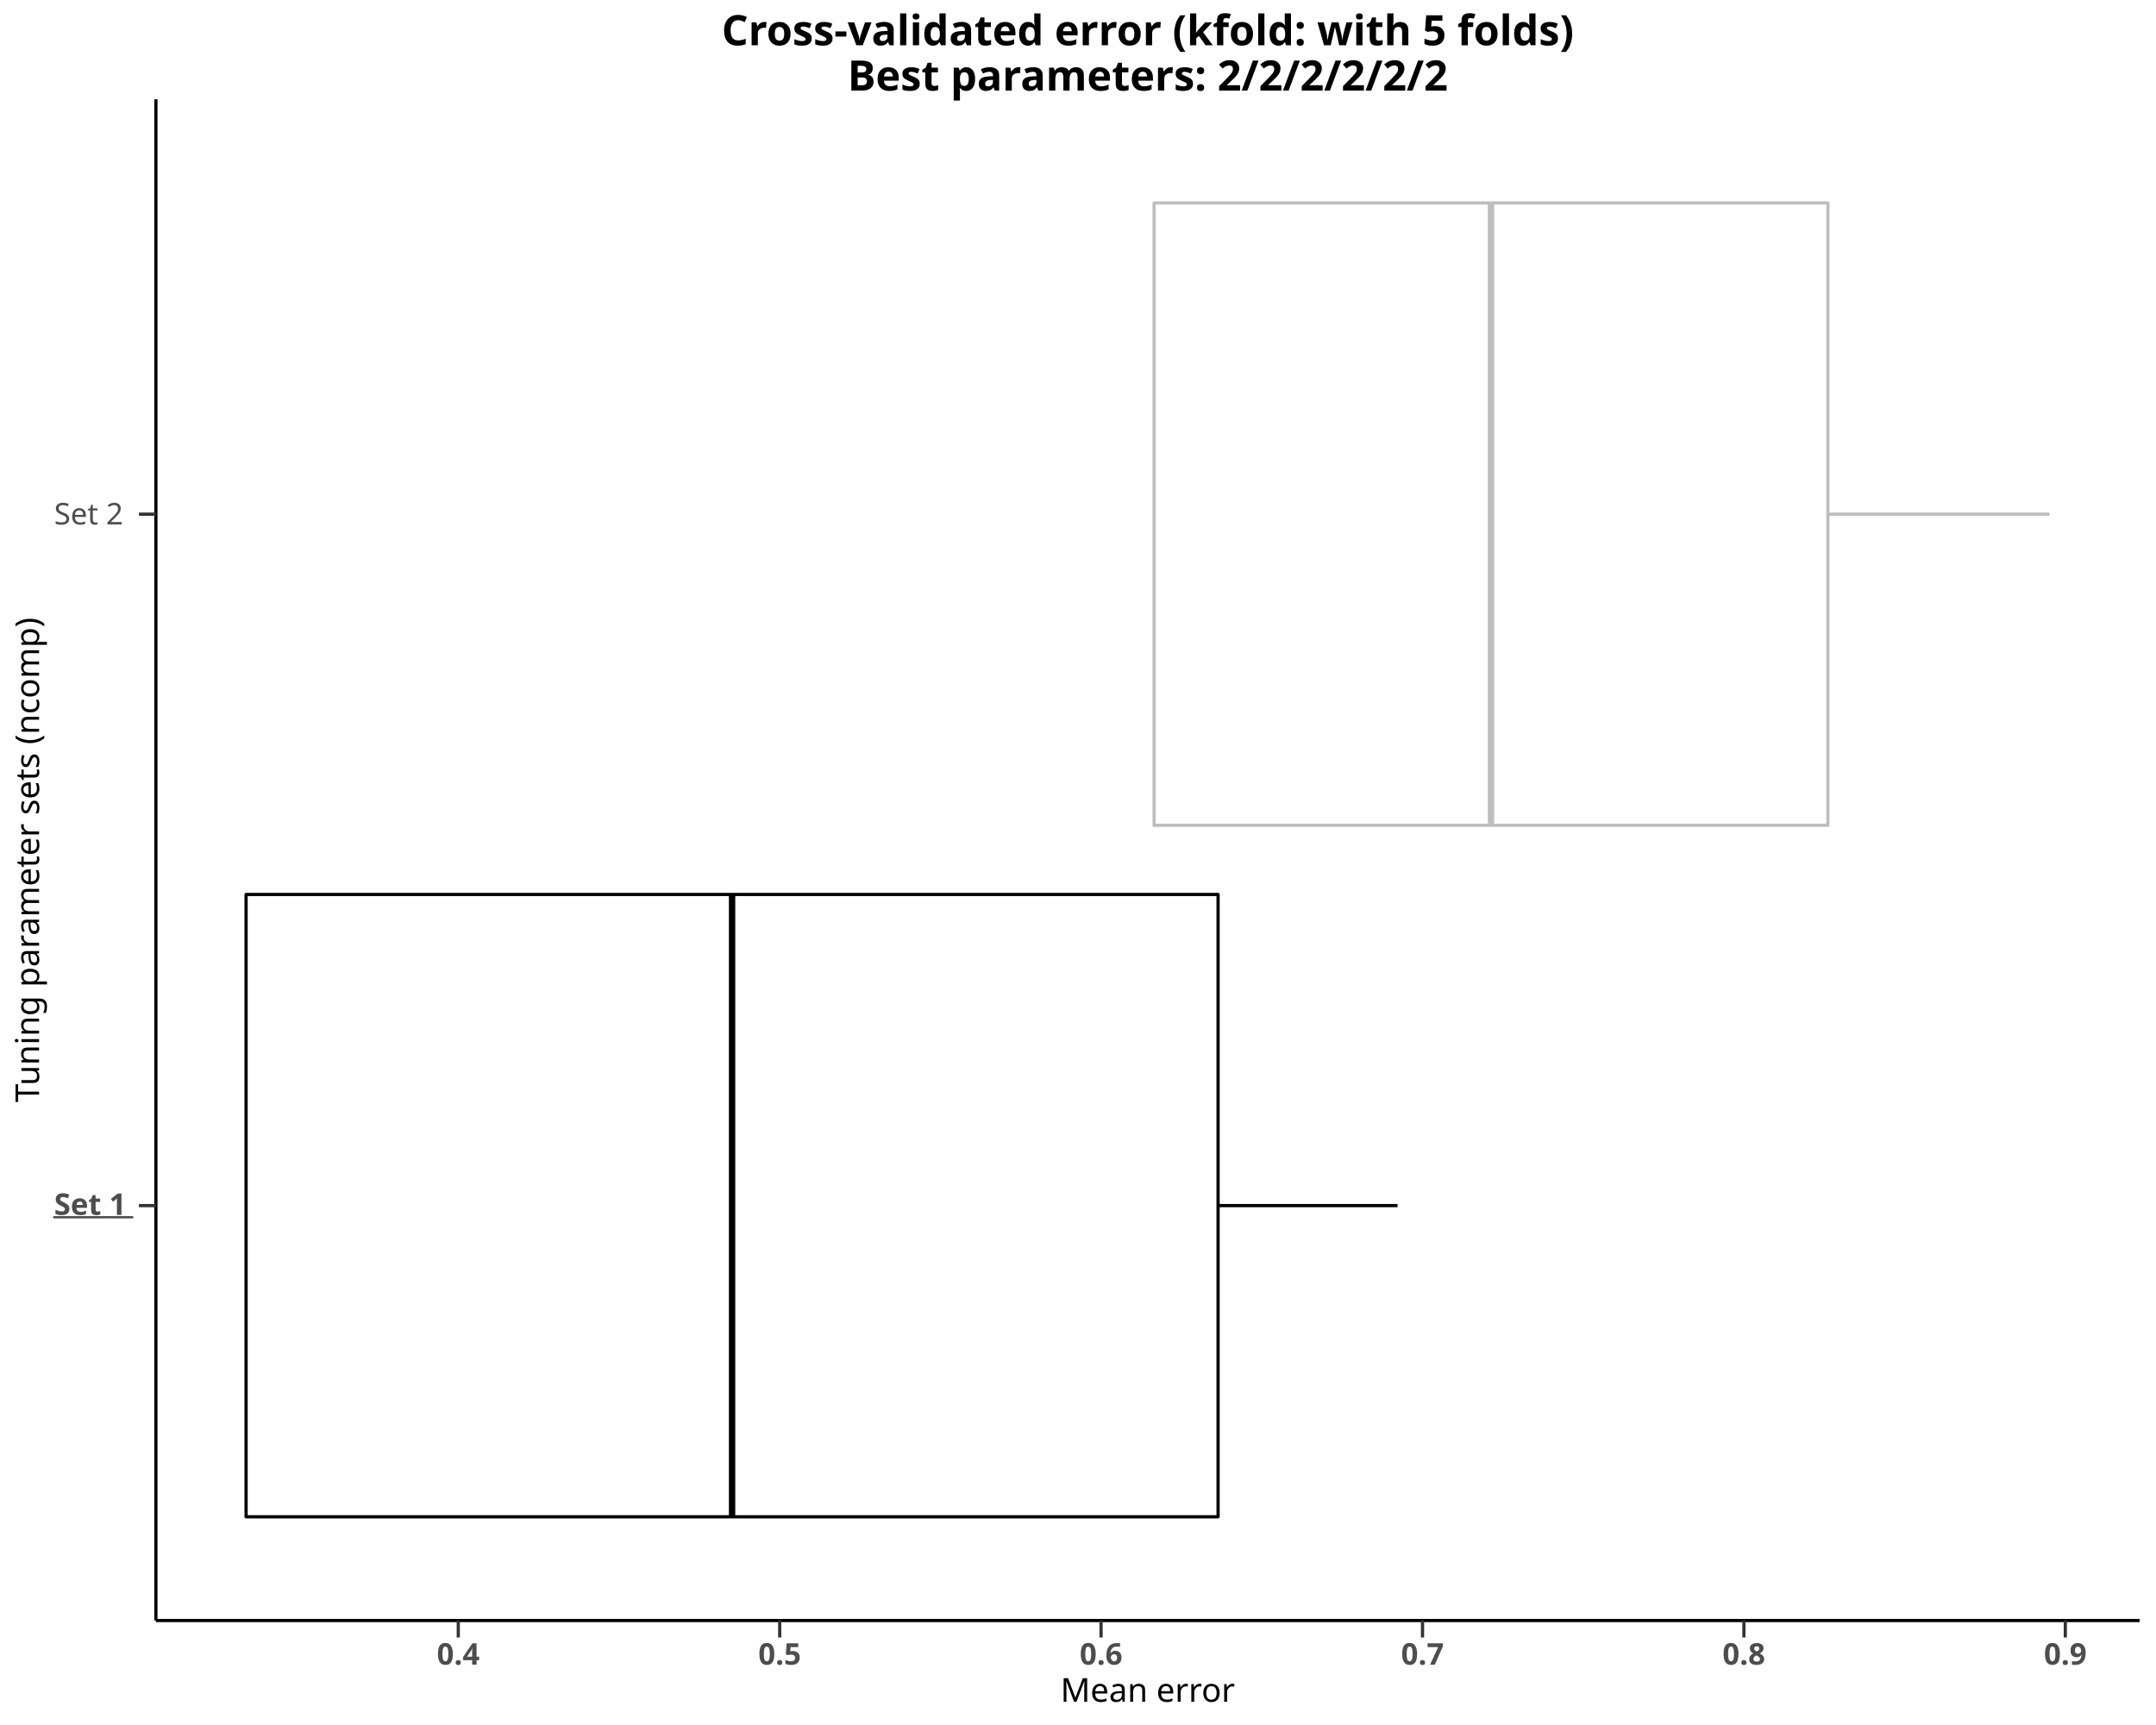
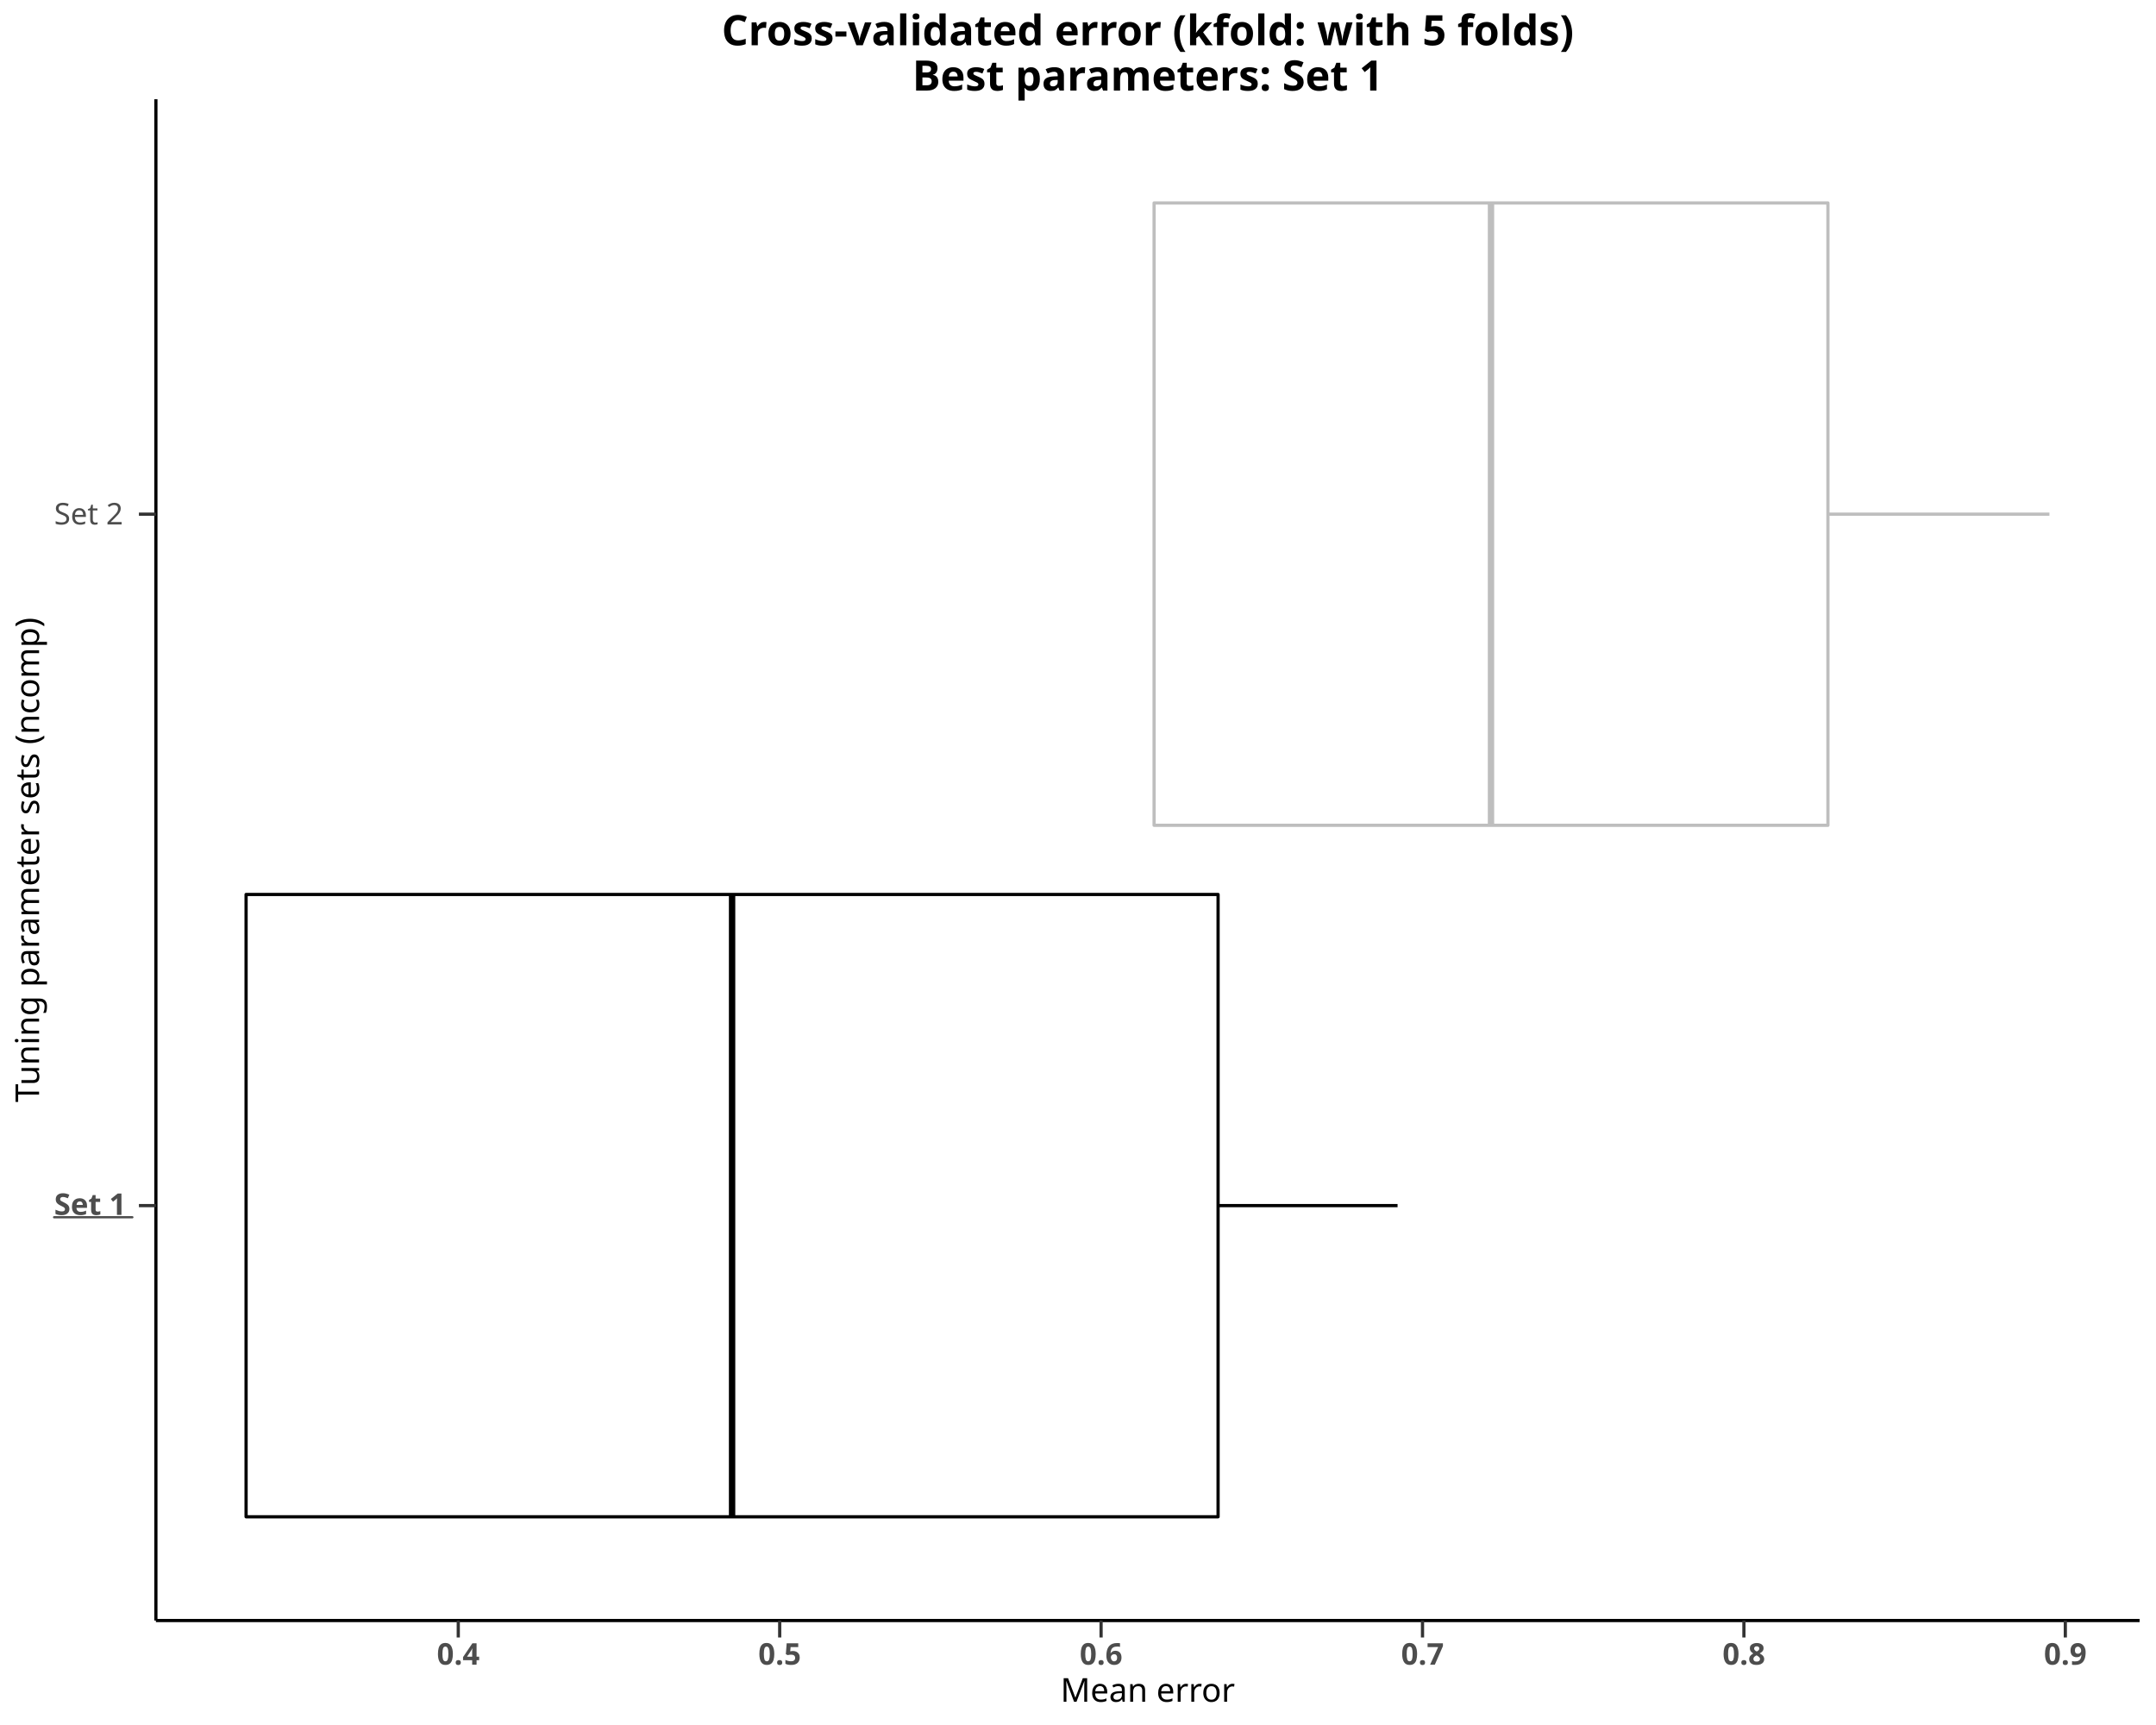
<svg xmlns="http://www.w3.org/2000/svg" class="svglite" data-engine-version="2.0" width="720.00pt" height="576.00pt" viewBox="0 0 720.00 576.00">
  <defs>
    <style type="text/css">
    .svglite line, .svglite polyline, .svglite polygon, .svglite path, .svglite rect, .svglite circle {
      fill: none;
      stroke: #000000;
      stroke-linecap: round;
      stroke-linejoin: round;
      stroke-miterlimit: 10.00;
    }
  </style>
  </defs>
  <rect width="100%" height="100%" style="stroke: none; fill: #FFFFFF;" />
  <defs>
    <clipPath id="cpMC4wMHw3MjAuMDB8MC4wMHw1NzYuMDA=">
      <rect x="0.00" y="0.00" width="720.00" height="576.00" />
    </clipPath>
  </defs>
  <g clip-path="url(#cpMC4wMHw3MjAuMDB8MC4wMHw1NzYuMDA=)">
    <rect x="0.00" y="0.00" width="720.00" height="576.00" style="stroke-width: 1.07; stroke: #FFFFFF; fill: #FFFFFF;" />
  </g>
  <defs>
    <clipPath id="cpNTIuMDZ8NzE0LjUyfDMzLjE0fDU0MS4xMQ==">
      <rect x="52.06" y="33.14" width="662.46" height="507.97" />
    </clipPath>
  </defs>
  <g clip-path="url(#cpNTIuMDZ8NzE0LjUyfDMzLjE0fDU0MS4xMQ==)">
    <rect x="52.06" y="33.14" width="662.46" height="507.97" style="stroke-width: 1.07; stroke: none; fill: #FFFFFF;" />
    <line x1="406.78" y1="402.57" x2="466.72" y2="402.57" style="stroke-width: 1.07; stroke-linecap: butt;" />
    <line x1="82.18" y1="402.57" x2="106.79" y2="402.57" style="stroke-width: 1.07; stroke-linecap: butt;" />
    <polygon points="406.78,506.47 82.18,506.47 82.18,298.67 406.78,298.67 406.78,506.47 " style="stroke-width: 1.07; fill: #FFFFFF;" />
    <line x1="244.48" y1="506.47" x2="244.48" y2="298.67" style="stroke-width: 2.13; stroke-linecap: butt;" />
    <line x1="610.44" y1="171.68" x2="684.41" y2="171.68" style="stroke-width: 1.07; stroke: #BEBEBE; stroke-linecap: butt;" />
    <line x1="385.41" y1="171.68" x2="406.39" y2="171.68" style="stroke-width: 1.07; stroke: #BEBEBE; stroke-linecap: butt;" />
    <polygon points="610.44,275.58 385.41,275.58 385.41,67.77 610.44,67.77 610.44,275.58 " style="stroke-width: 1.07; stroke: #BEBEBE; fill: #FFFFFF;" />
    <line x1="497.92" y1="275.58" x2="497.92" y2="67.77" style="stroke-width: 2.13; stroke: #BEBEBE; stroke-linecap: butt;" />
  </g>
  <g clip-path="url(#cpMC4wMHw3MjAuMDB8MC4wMHw1NzYuMDA=)">
    <polyline points="52.06,541.11 52.06,33.14 " style="stroke-width: 1.07; stroke-linecap: butt;" />
    <text x="18.07" y="405.67" style="font-size: 10.00px; font-weight: bold; fill: #4D4D4D; font-family: sans;" textLength="26.13px" lengthAdjust="spacingAndGlyphs">Set  1</text>
    <polyline points="18.07,406.46 44.20,406.46 " style="stroke-width: 0.75; stroke: #4D4D4D;" />
    <text x="18.07" y="175.12" style="font-size: 10.00px; fill: #4D4D4D; font-family: sans;" textLength="26.13px" lengthAdjust="spacingAndGlyphs">Set  2</text>
    <polyline points="46.39,402.57 52.06,402.57 " style="stroke-width: 1.07; stroke: #333333; stroke-linecap: butt;" />
    <polyline points="46.39,171.68 52.06,171.68 " style="stroke-width: 1.07; stroke: #333333; stroke-linecap: butt;" />
    <polyline points="52.06,541.11 714.52,541.11 " style="stroke-width: 1.07; stroke-linecap: butt;" />
    <polyline points="153.04,546.78 153.04,541.11 " style="stroke-width: 1.07; stroke: #333333; stroke-linecap: butt;" />
    <polyline points="260.38,546.78 260.38,541.11 " style="stroke-width: 1.07; stroke: #333333; stroke-linecap: butt;" />
    <polyline points="367.71,546.78 367.71,541.11 " style="stroke-width: 1.07; stroke: #333333; stroke-linecap: butt;" />
    <polyline points="475.05,546.78 475.05,541.11 " style="stroke-width: 1.07; stroke: #333333; stroke-linecap: butt;" />
    <polyline points="582.38,546.78 582.38,541.11 " style="stroke-width: 1.07; stroke: #333333; stroke-linecap: butt;" />
    <polyline points="689.72,546.78 689.72,541.11 " style="stroke-width: 1.07; stroke: #333333; stroke-linecap: butt;" />
    <text x="153.04" y="555.85" text-anchor="middle" style="font-size: 10.00px; font-weight: bold; fill: #4D4D4D; font-family: sans;" textLength="13.90px" lengthAdjust="spacingAndGlyphs">0.4</text>
    <text x="260.38" y="555.85" text-anchor="middle" style="font-size: 10.00px; font-weight: bold; fill: #4D4D4D; font-family: sans;" textLength="13.90px" lengthAdjust="spacingAndGlyphs">0.5</text>
    <text x="367.71" y="555.85" text-anchor="middle" style="font-size: 10.00px; font-weight: bold; fill: #4D4D4D; font-family: sans;" textLength="13.90px" lengthAdjust="spacingAndGlyphs">0.6</text>
    <text x="475.05" y="555.85" text-anchor="middle" style="font-size: 10.00px; font-weight: bold; fill: #4D4D4D; font-family: sans;" textLength="13.90px" lengthAdjust="spacingAndGlyphs">0.7</text>
    <text x="582.38" y="555.85" text-anchor="middle" style="font-size: 10.00px; font-weight: bold; fill: #4D4D4D; font-family: sans;" textLength="13.90px" lengthAdjust="spacingAndGlyphs">0.8</text>
    <text x="689.72" y="555.85" text-anchor="middle" style="font-size: 10.00px; font-weight: bold; fill: #4D4D4D; font-family: sans;" textLength="13.90px" lengthAdjust="spacingAndGlyphs">0.9</text>
    <text x="383.29" y="568.24" text-anchor="middle" style="font-size: 11.00px; font-family: sans;" textLength="53.80px" lengthAdjust="spacingAndGlyphs">Mean error</text>
    <text transform="translate(13.05,287.12) rotate(-90)" text-anchor="middle" style="font-size: 11.00px; font-family: sans;" textLength="153.48px" lengthAdjust="spacingAndGlyphs">Tuning parameter sets (ncomp)</text>
    <text x="383.29" y="15.11" text-anchor="middle" style="font-size: 14.00px; font-weight: bold; font-family: sans;" textLength="251.34px" lengthAdjust="spacingAndGlyphs">Cross-validated error (kfold: with 5 folds)</text>
-     <text x="383.29" y="30.23" text-anchor="middle" style="font-size: 14.00px; font-weight: bold; font-family: sans;" textLength="176.68px" lengthAdjust="spacingAndGlyphs">Best parameters: 2/2/2/2/2/2</text>
+     <text x="383.29" y="30.23" text-anchor="middle" style="font-size: 14.00px; font-weight: bold; font-family: sans;" textLength="147.09px" lengthAdjust="spacingAndGlyphs">Best parameters: Set  1</text>
  </g>
</svg>
